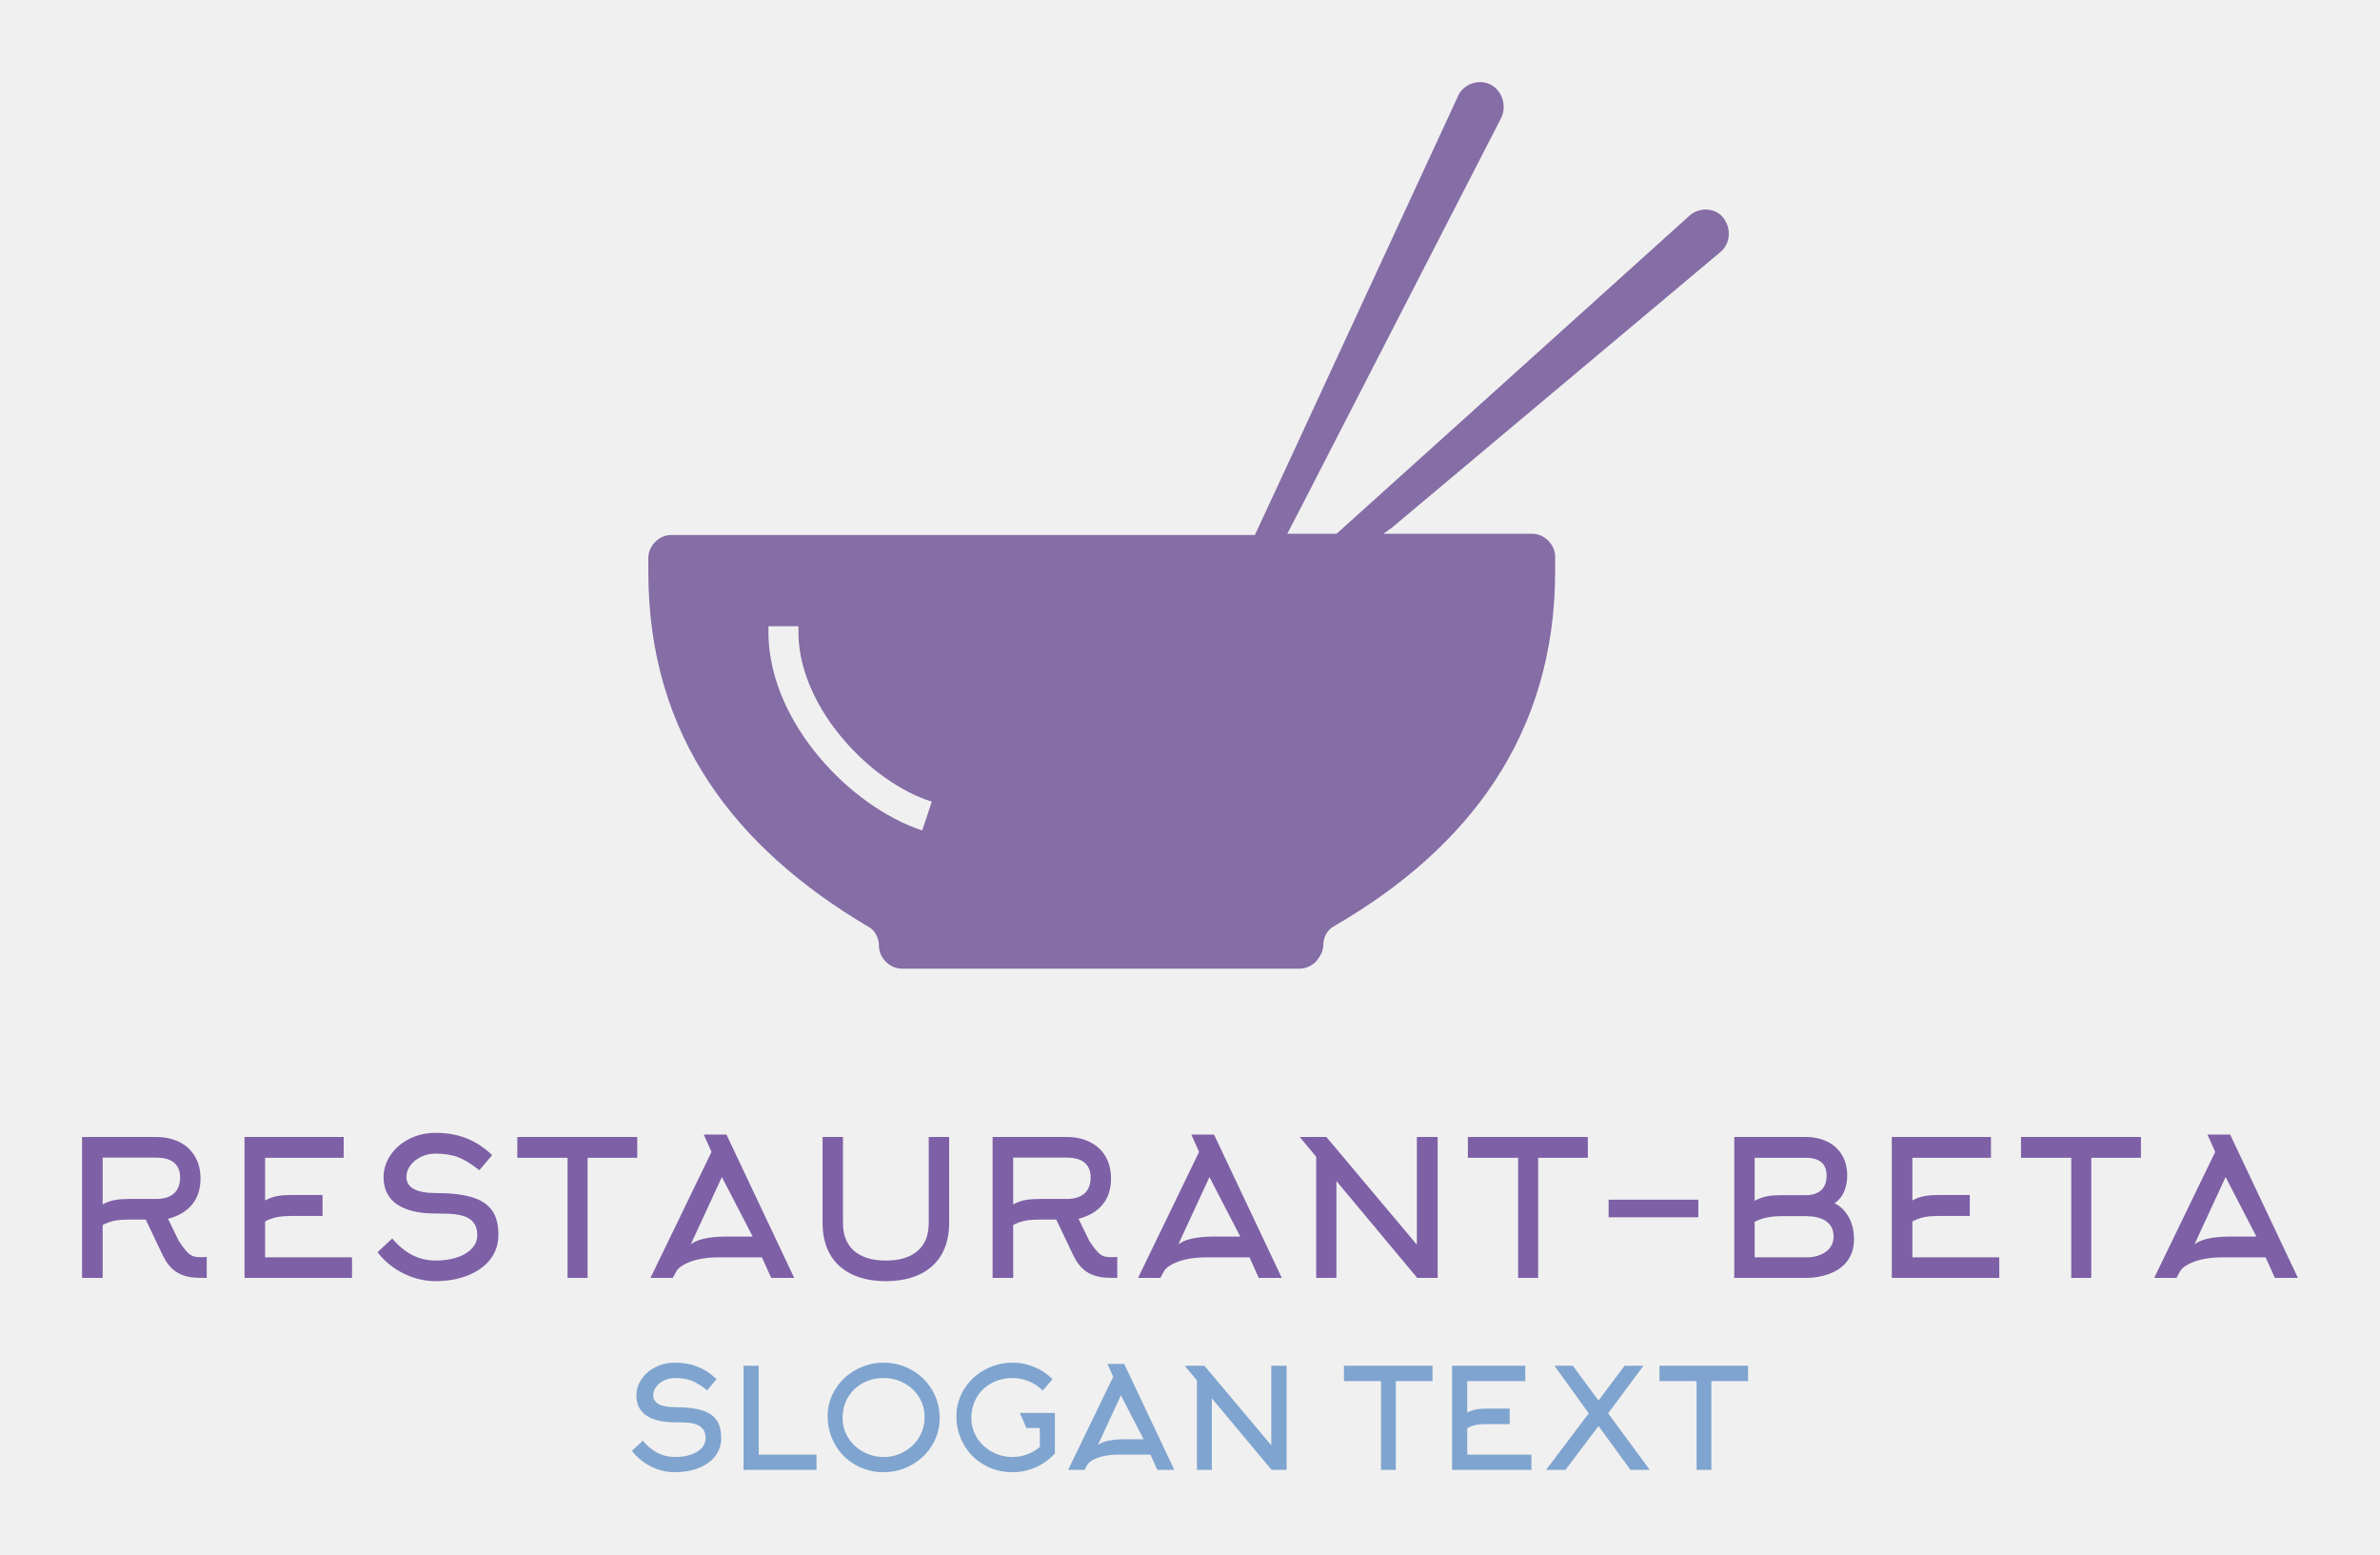
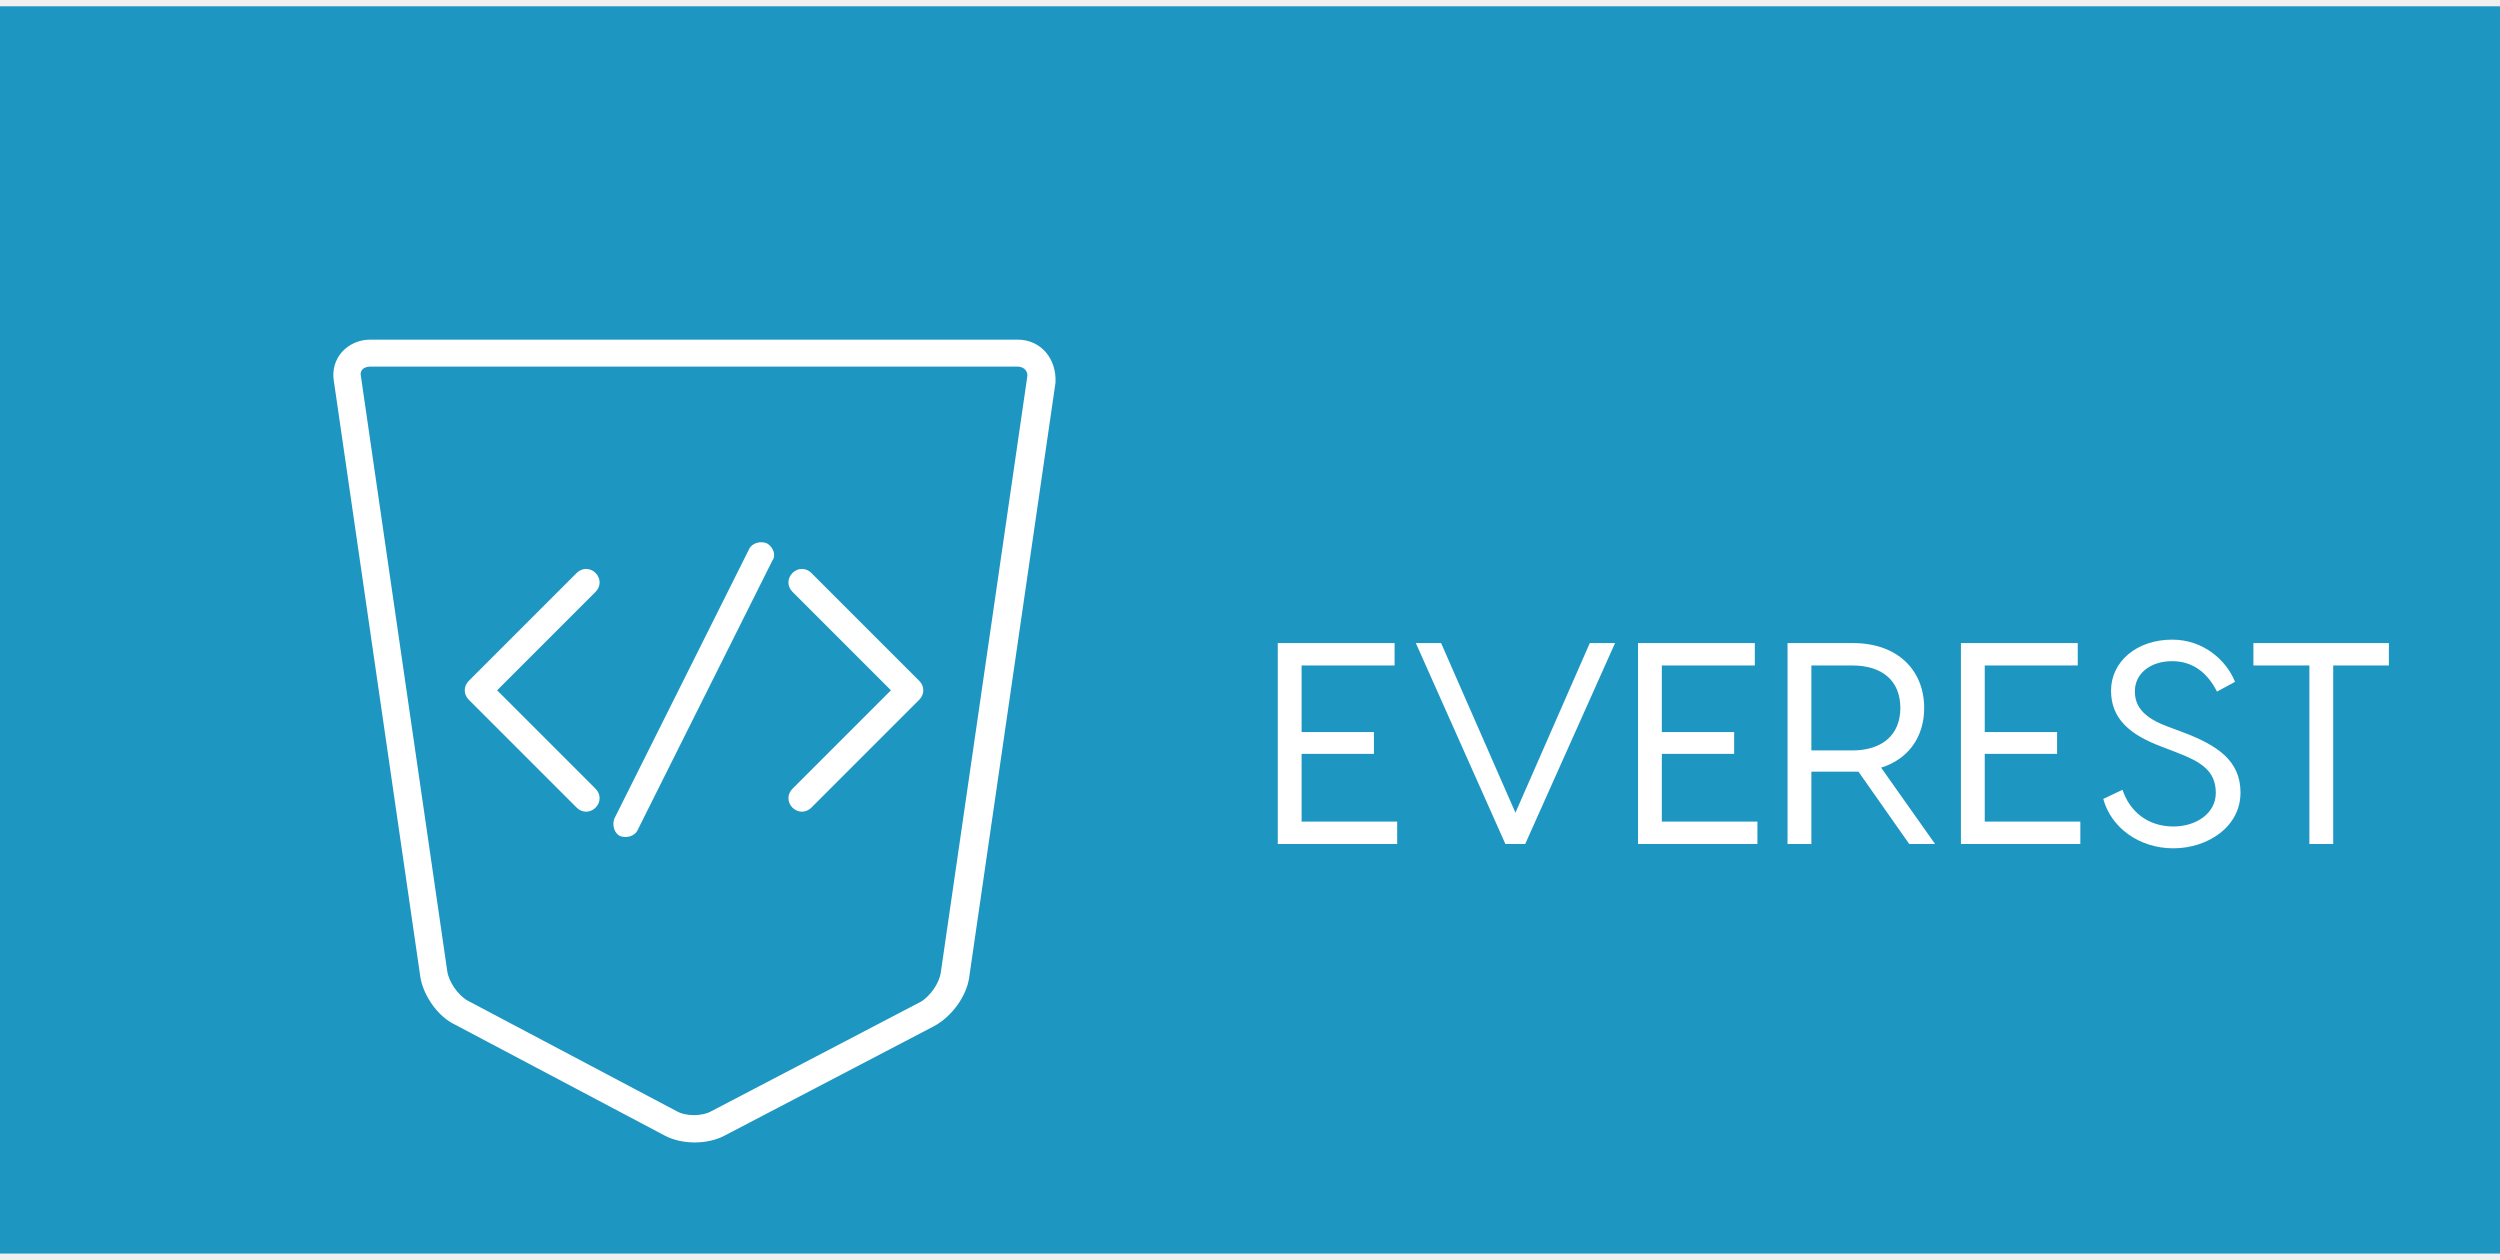
- <svg xmlns="http://www.w3.org/2000/svg" version="1.1" width="3222.222" height="2103.815" viewBox="0 0 3222.222 2103.815">
-   <g transform="scale(11.11111) translate(10, 10)">
-     <defs id="SvgjsDefs1519" />
-     <g id="SvgjsG1520" featureKey="symbolFeature-0" transform="matrix(1.463491,0,0,1.463491,61.68255,-19.17736)" fill="#856da6">
-       <path d="M91.6,24.3L65.3,48l-3,2.7h-4.1l1.5-2.9l0,0L76,16.1c0.5-1,0.1-2.3-0.9-2.8c-1-0.5-2.3,0-2.7,1L57.5,46.5l-2,4.3H6.9  c-1,0-1.9,0.9-1.9,1.9v1.2c0,13.7,7.3,23,18.3,29.5c0.6,0.3,0.9,1,0.9,1.6v0c0,1,0.9,1.9,1.9,1.9h33.1c0.5,0,1-0.2,1.4-0.6  c0.3-0.4,0.6-0.8,0.6-1.4c0-0.7,0.4-1.3,1-1.6c11-6.4,18.3-15.8,18.3-29.5v-1.2c0-1-0.9-1.9-1.9-1.9H66.2l0.7-0.5l0,0l27.3-22.9  c0.9-0.7,1-2,0.3-2.9C93.8,23.5,92.4,23.5,91.6,24.3z M27.8,75.4c-6-2-12.6-8.9-12.8-16.2v-0.8h2.5v0.8c0.2,6.1,6,12.2,11.1,13.8  L27.8,75.4z" />
+ <svg xmlns="http://www.w3.org/2000/svg" xmlns:xlink="http://www.w3.org/1999/xlink" version="1.1" width="100.683" height="50.739" viewBox="0 0 3292.683 1642.739">
+   <rect fill="#1d97c1" width="3292.683" height="1642.739" />
+   <g transform="scale(14.63415) translate(10, 10)">
+     <defs id="SvgjsDefs3624" />
+     <g id="SvgjsG3625" featureKey="2ou6gm-0" transform="matrix(1.213841,0,0,1.213841,3.908398,6.647754)" fill="#ffffff">
+       <g>
+         <defs>
+           <rect id="a" width="80" height="80" />
+         </defs>
+         <clipPath id="b">
+           <use xlink:href="#a" style="" overflow="visible" />
+         </clipPath>
+         <path d="M64,11H16c-1.7,0-3,1.4-2.7,3.1l6.4,44.1c0.2,1.4,1.3,3,2.6,3.6L37.8,70c1.3,0.7,3.2,0.7,4.5,0l15.5-8.1   c1.3-0.7,2.4-2.2,2.6-3.6l6.4-44.1C66.9,12.4,65.7,11,64,11 M58.3,57.9c-0.1,0.8-0.8,1.8-1.5,2.2l-15.5,8.1c-0.7,0.4-1.9,0.4-2.6,0   L23.2,60c-0.7-0.4-1.4-1.4-1.5-2.2l-6.4-44.1C15.2,13.3,15.5,13,16,13h48c0.5,0,0.8,0.4,0.7,0.8L58.3,57.9z" style="clip-path: url(#b);" />
+         <path d="M32.7,28.3c-0.4-0.4-1-0.4-1.4,0l-8,8c-0.4,0.4-0.4,1,0,1.4l8,8c0.4,0.4,1,0.4,1.4,0c0.4-0.4,0.4-1,0-1.4   L25.4,37l7.3-7.3C33.1,29.3,33.1,28.7,32.7,28.3" style="clip-path: url(#b);" />
+         <path d="M48.7,28.3c-0.4-0.4-1-0.4-1.4,0c-0.4,0.4-0.4,1,0,1.4l7.3,7.3l-7.3,7.3c-0.4,0.4-0.4,1,0,1.4   c0.4,0.4,1,0.4,1.4,0l8-8c0.4-0.4,0.4-1,0-1.4L48.7,28.3z" style="clip-path: url(#b);" />
+         <path d="M45.4,26.1c-0.5-0.2-1.1,0-1.3,0.4l-10,20c-0.2,0.5,0,1.1,0.4,1.3c0.5,0.2,1.1,0,1.3-0.4l10-20   C46.1,27,45.9,26.4,45.4,26.1" style="clip-path: url(#b);" />
+       </g>
    </g>
-     <g id="SvgjsG1521" featureKey="nameFeature-0" transform="matrix(0.575379,0,0,0.575379,-2.531668,122.6605)" fill="#7d60a6">
-       <path d="M8.76 14.52 l0 9.92 q1.24 -0.72 2.76 -0.96 q1.12 -0.2 2.88 -0.2 l5.68 0 q2.36 0 3.68 -1.08 q1.4 -1.16 1.4 -3.48 q0 -2.2 -1.48 -3.28 q-1.28 -0.92 -3.6 -0.92 l-11.32 0 z M21.52 35.28 l-3.64 -7.64 l-3.48 0 q-1.64 0 -2.88 0.2 q-1.52 0.28 -2.76 0.96 l0 11.2 l-4.36 0 l0 -29.84 l15.68 0 q2.76 0 4.88 1.04 t3.28 2.96 q1.24 2.04 1.24 4.8 q0 3.36 -1.8 5.52 t-5.08 3 l2.32 4.76 q1 1.48 1.56 2.08 q0.68 0.76 1.3 1.02 t1.62 0.26 l0.44 0 l0.96 -0.04 l0 4.44 q-2.32 0 -3.44 -0.16 q-1.88 -0.32 -3.2 -1.24 q-1.56 -1.12 -2.64 -3.32 z M43.164 28.04 l0 7.6 l18.4 0 l0 4.36 l-22.76 0 l0 -29.84 l21 0 l0 4.4 l-16.64 0 l0 9.04 q1.24 -0.72 2.76 -0.96 q1.12 -0.2 2.88 -0.2 l6.52 0 l0 4.44 l-6.52 0 q-1.64 0 -2.88 0.2 q-1.52 0.28 -2.76 0.96 z M92.568 30.92 q0 2.92 -1.76 5.2 q-1.72 2.16 -4.74 3.36 t-6.82 1.2 q-3.48 0 -6.76 -1.62 t-5.52 -4.5 l3.12 -2.92 q3.88 4.68 9.16 4.68 q2.32 0 4.24 -0.56 q2.12 -0.64 3.28 -1.8 q1.32 -1.28 1.32 -3.04 q0 -2.12 -1.32 -3.2 q-1.12 -0.92 -3.32 -1.2 q-1.28 -0.16 -4.2 -0.16 q-5.36 0 -8.18 -1.96 t-2.82 -5.76 q0 -2.4 1.42 -4.56 t3.9 -3.44 q2.56 -1.36 5.68 -1.36 q3.52 0 6.36 1.08 q3.04 1.16 5.64 3.64 l-2.72 3.2 q-2.44 -1.96 -4.44 -2.74 t-4.84 -0.78 q-1.64 0 -3.06 0.68 t-2.26 1.82 t-0.84 2.42 q0 3.44 6.36 3.44 q5.08 0 8.04 1.04 q2.8 1 4 3.04 q1.08 1.8 1.08 4.8 z M121.972 14.56 l-10.52 0 l0 25.44 l-4.24 0 l0 -25.44 l-10.64 0 l0 -4.4 l25.4 0 l0 4.4 z M137.696 13.32 l-1.64 -3.68 l4.8 0 l14.36 30.36 l-4.88 0 l-1.96 -4.36 l-9.08 0 q-2.56 0 -4.6 0.48 q-1.8 0.44 -3 1.16 q-1.08 0.64 -1.44 1.32 l-0.76 1.4 l-4.72 0 z M140.896 31.24 l5.52 0 l-6.52 -12.6 l-6.6 14.28 q0.88 -0.76 2.68 -1.2 q2.04 -0.48 4.92 -0.48 z M174.62 40.68 q-4.2 0 -7.22 -1.46 t-4.6 -4.22 t-1.58 -6.6 l0 -18.24 l4.32 0 l0 18.24 q0 3.84 2.36 5.88 t6.72 2.04 t6.72 -2.04 t2.36 -5.88 l0 -18.24 l4.32 0 l0 18.24 q0 3.84 -1.58 6.6 t-4.6 4.22 t-7.22 1.46 z M201.584 14.52 l0 9.92 q1.24 -0.72 2.76 -0.96 q1.12 -0.2 2.88 -0.2 l5.68 0 q2.36 0 3.68 -1.08 q1.4 -1.16 1.4 -3.48 q0 -2.2 -1.48 -3.28 q-1.28 -0.92 -3.6 -0.92 l-11.32 0 z M214.344 35.28 l-3.64 -7.64 l-3.48 0 q-1.64 0 -2.88 0.2 q-1.52 0.28 -2.76 0.96 l0 11.2 l-4.36 0 l0 -29.84 l15.68 0 q2.76 0 4.88 1.04 t3.28 2.96 q1.24 2.04 1.24 4.8 q0 3.36 -1.8 5.52 t-5.08 3 l2.32 4.76 q1 1.48 1.56 2.08 q0.68 0.76 1.3 1.02 t1.62 0.26 l0.44 0 l0.96 -0.04 l0 4.44 q-2.32 0 -3.44 -0.16 q-1.88 -0.32 -3.2 -1.24 q-1.56 -1.12 -2.64 -3.32 z M240.948 13.32 l-1.64 -3.68 l4.8 0 l14.36 30.36 l-4.88 0 l-1.96 -4.36 l-9.08 0 q-2.56 0 -4.6 0.48 q-1.8 0.44 -3 1.16 q-1.08 0.64 -1.44 1.32 l-0.76 1.4 l-4.72 0 z M244.148 31.24 l5.52 0 l-6.52 -12.6 l-6.6 14.28 q0.88 -0.76 2.68 -1.2 q2.04 -0.48 4.92 -0.48 z M265.752 14.36 l-3.48 -4.2 l5.64 0 l19.16 22.8 l0 -22.8 l4.4 0 l0 29.84 l-4.32 0 l-17.12 -20.52 l0 20.52 l-4.28 0 l0 -25.64 z M323.276 14.56 l-10.52 0 l0 25.44 l-4.24 0 l0 -25.44 l-10.64 0 l0 -4.4 l25.4 0 l0 4.4 z M346.68 27.16 l-19 0 l0 -3.72 l19 0 l0 3.72 z M358.604 14.56 l0 9.12 q1.24 -0.72 2.8 -1 q1.16 -0.2 2.88 -0.2 l5.12 0 q2.08 0 3.26 -1.04 t1.18 -3.08 q0 -3.8 -4.44 -3.8 l-10.8 0 z M358.604 28.12 l0 7.52 l11.24 0 q1.32 0 2.52 -0.48 q1.32 -0.48 2.08 -1.4 q0.88 -1.08 0.88 -2.48 q0 -2.4 -1.88 -3.48 q-1.48 -0.88 -4.04 -0.88 l-5.12 0 q-3.44 0 -5.68 1.2 z M379.644 31.84 q0 2.8 -1.56 4.76 q-1.36 1.72 -3.84 2.6 q-2.2 0.8 -4.84 0.8 l-15.12 0 l0 -29.84 l15.12 0 q2.56 0 4.54 0.96 t3.1 2.76 q1.16 1.88 1.16 4.44 q0 1.96 -0.7 3.5 t-1.98 2.38 q1.72 0.8 2.84 2.64 q1.28 2.12 1.28 5 z M392.008 28.04 l0 7.6 l18.4 0 l0 4.36 l-22.76 0 l0 -29.84 l21 0 l0 4.4 l-16.64 0 l0 9.04 q1.24 -0.72 2.76 -0.96 q1.12 -0.2 2.88 -0.2 l6.52 0 l0 4.44 l-6.52 0 q-1.64 0 -2.88 0.2 q-1.52 0.28 -2.76 0.96 z M440.412 14.56 l-10.52 0 l0 25.44 l-4.24 0 l0 -25.44 l-10.64 0 l0 -4.4 l25.4 0 l0 4.4 z M456.136 13.32 l-1.64 -3.68 l4.8 0 l14.36 30.36 l-4.88 0 l-1.96 -4.36 l-9.08 0 q-2.56 0 -4.6 0.48 q-1.8 0.44 -3 1.16 q-1.08 0.64 -1.44 1.32 l-0.76 1.4 l-4.72 0 z M459.336 31.24 l5.52 0 l-6.52 -12.6 l-6.6 14.28 q0.88 -0.76 2.68 -1.2 q2.04 -0.48 4.92 -0.48 z" />
-     </g>
-     <g id="SvgjsG1522" featureKey="sloganFeature-0" transform="matrix(0.8498937,0,0,0.8498937,66.15011,152.0565)" fill="#7fa4cf">
-       <path d="M13.8 15.46 q0 1.46 -0.88 2.6 q-0.86 1.08 -2.37 1.68 t-3.41 0.6 q-1.74 0 -3.38 -0.81 t-2.76 -2.25 l1.56 -1.46 q1.94 2.34 4.58 2.34 q1.16 0 2.12 -0.28 q1.06 -0.32 1.64 -0.9 q0.66 -0.64 0.66 -1.52 q0 -1.06 -0.66 -1.6 q-0.56 -0.46 -1.66 -0.6 q-0.64 -0.08 -2.1 -0.08 q-2.68 0 -4.09 -0.98 t-1.41 -2.88 q0 -1.2 0.71 -2.28 t1.95 -1.72 q1.28 -0.68 2.84 -0.68 q1.76 0 3.18 0.54 q1.52 0.58 2.82 1.82 l-1.36 1.6 q-1.22 -0.98 -2.22 -1.37 t-2.42 -0.39 q-0.82 0 -1.53 0.34 t-1.13 0.91 t-0.42 1.21 q0 1.72 3.18 1.72 q2.54 0 4.02 0.52 q1.4 0.5 2 1.52 q0.54 0.9 0.54 2.4 z M27.46 20 l-10.46 0 l0 -14.92 l2.18 0 l0 12.74 l8.28 0 l0 2.18 z M42.96 12.44 q0 -1.6 -0.82 -2.9 q-0.78 -1.26 -2.13 -1.98 t-2.93 -0.72 q-1.64 0 -2.99 0.74 t-2.11 2.02 q-0.78 1.34 -0.78 2.98 q0 1.56 0.84 2.88 q0.8 1.24 2.15 1.97 t2.92 0.73 t2.92 -0.76 t2.13 -2.04 q0.8 -1.34 0.8 -2.92 z M45.12 12.56 q0 2.16 -1.12 3.98 q-1.08 1.74 -2.93 2.77 t-3.99 1.03 q-2.22 0 -4.08 -1.08 q-1.82 -1.04 -2.86 -2.86 q-1.08 -1.86 -1.08 -4.08 q0 -2.14 1.14 -3.94 q1.08 -1.72 2.93 -2.73 t3.97 -1.01 q2.18 0 4.04 1.06 q1.82 1.04 2.88 2.82 q1.1 1.86 1.1 4.04 z M61.3 7 l-1.4 1.64 q-0.82 -0.84 -1.96 -1.32 t-2.4 -0.48 q-1.64 0 -2.99 0.74 t-2.11 2.02 q-0.78 1.34 -0.78 2.98 q0 1.56 0.84 2.88 q0.8 1.24 2.15 1.97 t2.91 0.73 q1.1 0 2.11 -0.38 t1.81 -1.06 l0 -2.72 l-1.92 0 l-0.94 -2.16 l5.02 0 l0 5.8 q-1.14 1.28 -2.73 1.99 t-3.37 0.71 q-2.22 0 -4.08 -1.08 q-1.82 -1.04 -2.86 -2.86 q-1.08 -1.86 -1.08 -4.08 q0 -2.14 1.14 -3.94 q1.08 -1.72 2.93 -2.73 t3.97 -1.01 q1.66 0 3.16 0.64 q1.46 0.6 2.58 1.72 z M70 6.66 l-0.82 -1.84 l2.4 0 l7.18 15.18 l-2.44 0 l-0.98 -2.18 l-4.54 0 q-1.28 0 -2.3 0.24 q-0.9 0.22 -1.5 0.58 q-0.54 0.32 -0.72 0.66 l-0.38 0.7 l-2.36 0 z M71.6 15.62 l2.76 0 l-3.26 -6.3 l-3.3 7.14 q0.44 -0.38 1.34 -0.6 q1.02 -0.24 2.46 -0.24 z M82 7.18 l-1.74 -2.1 l2.82 0 l9.58 11.4 l0 -11.4 l2.2 0 l0 14.92 l-2.16 0 l-8.56 -10.26 l0 10.26 l-2.14 0 l0 -12.82 z M115.78 7.28 l-5.26 0 l0 12.72 l-2.12 0 l0 -12.72 l-5.32 0 l0 -2.2 l12.7 0 l0 2.2 z M120.76 14.02 l0 3.8 l9.2 0 l0 2.18 l-11.38 0 l0 -14.92 l10.5 0 l0 2.2 l-8.32 0 l0 4.52 q0.62 -0.36 1.38 -0.48 q0.56 -0.1 1.44 -0.1 l3.26 0 l0 2.22 l-3.26 0 q-0.82 0 -1.44 0.1 q-0.76 0.14 -1.38 0.48 z M146.92 20 l-2.76 0 l-4.58 -6.28 l-4.74 6.28 l-2.78 0 l6.12 -8.1 l-4.92 -6.82 l2.64 0 l3.68 4.98 l3.74 -4.98 l2.7 0 l-5.06 6.82 z M161.02 7.28 l-5.26 0 l0 12.72 l-2.12 0 l0 -12.72 l-5.32 0 l0 -2.2 l12.7 0 l0 2.2 z" />
+     <g id="SvgjsG3626" featureKey="kZnDdN-0" transform="matrix(1.291656,0,0,1.291656,103.45,39.56006)" fill="#ffffff">
+       <path d="M2.86 18.44 l6.66 0 l0 1.56 l-7.06 0 l-1.26 0 l0 -14 l1.66 0 l6.48 0 l0 1.56 l-6.48 0 l0 4.64 l5.04 0 l0 1.52 l-5.04 0 l0 4.72 z M22.94 6 l1.76 0 l-6.26 14 l-1.38 0 l-6.24 -14 l1.76 0 l5.18 11.82 z M27.96 18.44 l6.66 0 l0 1.56 l-7.06 0 l-1.26 0 l0 -14 l1.66 0 l6.48 0 l0 1.56 l-6.48 0 l0 4.64 l5.04 0 l0 1.52 l-5.04 0 l0 4.72 z M47 20 l-1.8 0 l-3.54 -5.04 l-0.38 0 l-2.9 0 l0 5.04 l-1.66 0 l0 -14 l4.56 0 c3.14 0 4.96 1.92 4.96 4.52 c0 2 -1.08 3.56 -3 4.16 z M38.38 7.56 l0 5.92 l2.86 0 c2.02 0 3.34 -1.04 3.34 -2.96 c0 -1.94 -1.32 -2.96 -3.34 -2.96 l-2.86 0 z M50.46 18.44 l6.66 0 l0 1.56 l-7.06 0 l-1.26 0 l0 -14 l1.66 0 l6.48 0 l0 1.56 l-6.48 0 l0 4.64 l5.04 0 l0 1.52 l-5.04 0 l0 4.72 z M63.52 5.76 c2.18 0 3.78 1.44 4.38 2.94 l-1.26 0.68 c-0.64 -1.28 -1.66 -2.12 -3.12 -2.12 c-1.54 0 -2.6 0.88 -2.6 2.1 c0 1.14 0.72 1.86 2.24 2.44 l1.02 0.38 c2.52 0.94 4.1 2.02 4.1 4.24 c0 2.4 -2.3 3.88 -4.68 3.88 s-4.34 -1.44 -4.88 -3.44 l1.34 -0.64 c0.48 1.48 1.74 2.56 3.54 2.56 c1.6 0 2.96 -0.92 2.96 -2.34 c0 -1.6 -1.12 -2.2 -2.78 -2.84 l-1.04 -0.4 c-2.12 -0.8 -3.48 -1.9 -3.48 -3.88 c0 -2.04 1.8 -3.56 4.26 -3.56 z M78.62 6 l0 1.56 l-3.88 0 l0 12.44 l-1.66 0 l0 -12.44 l-3.9 0 l0 -1.56 l9.44 0 z" />
    </g>
  </g>
</svg>
